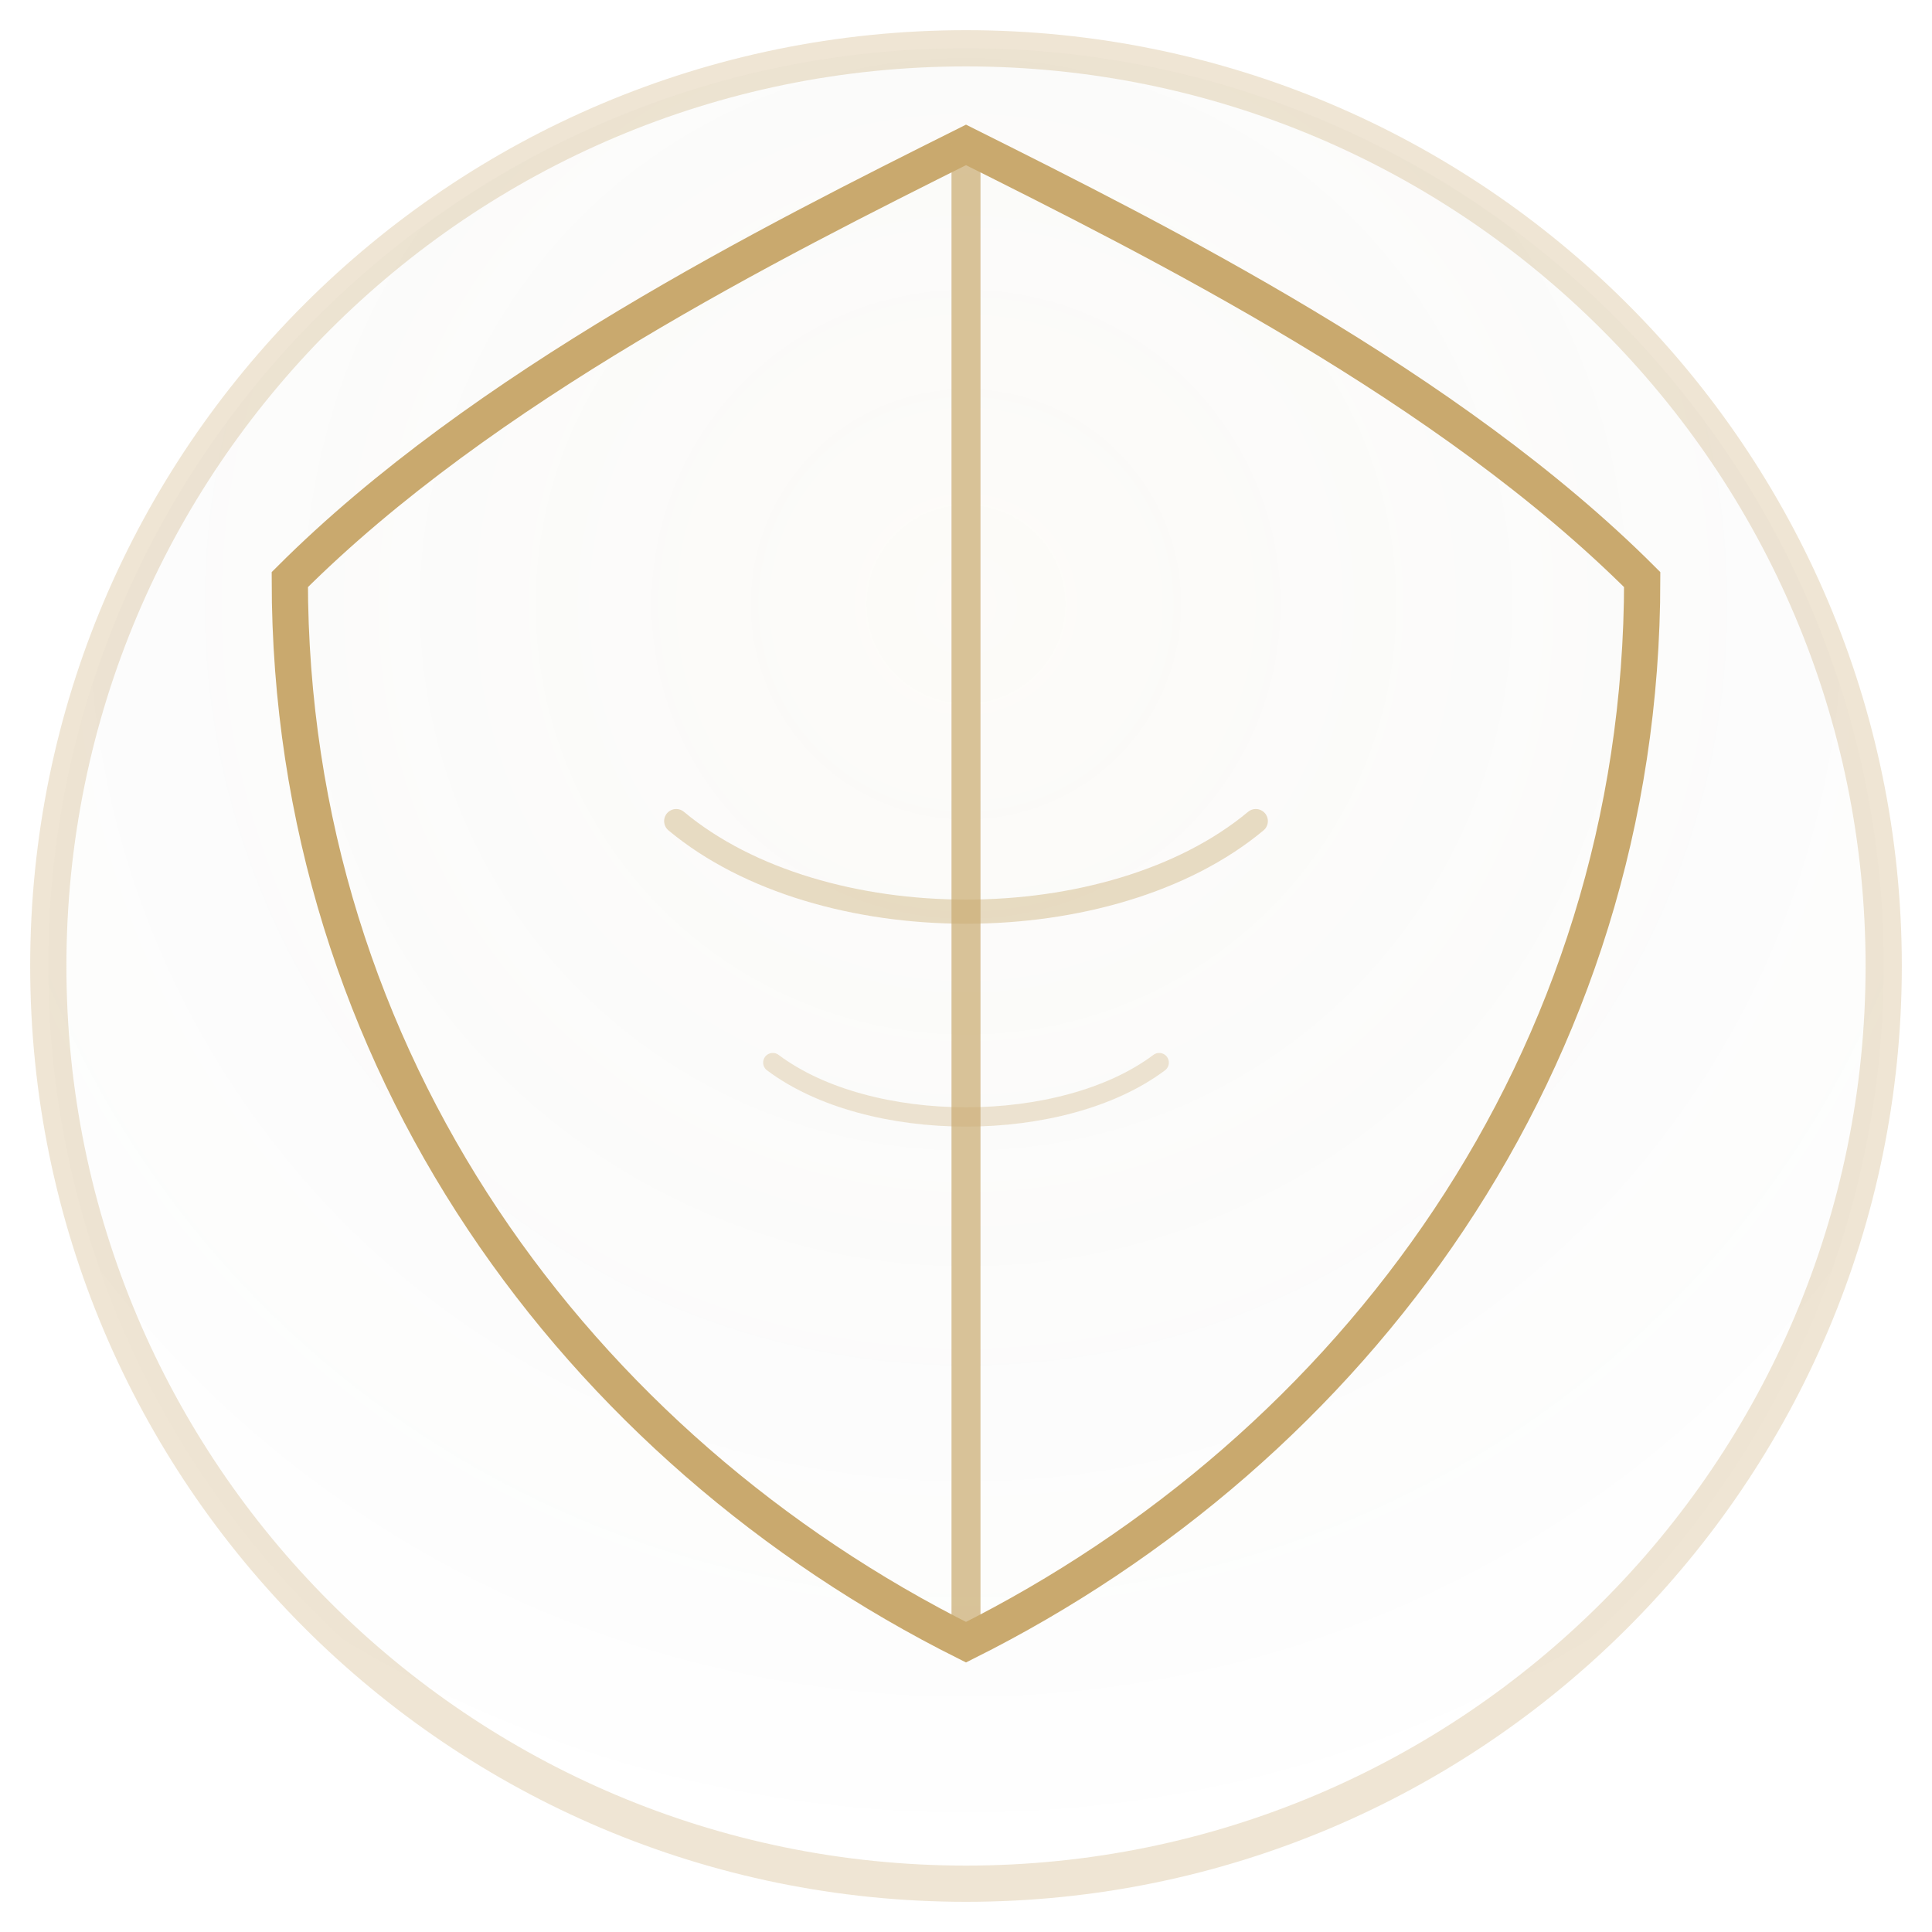
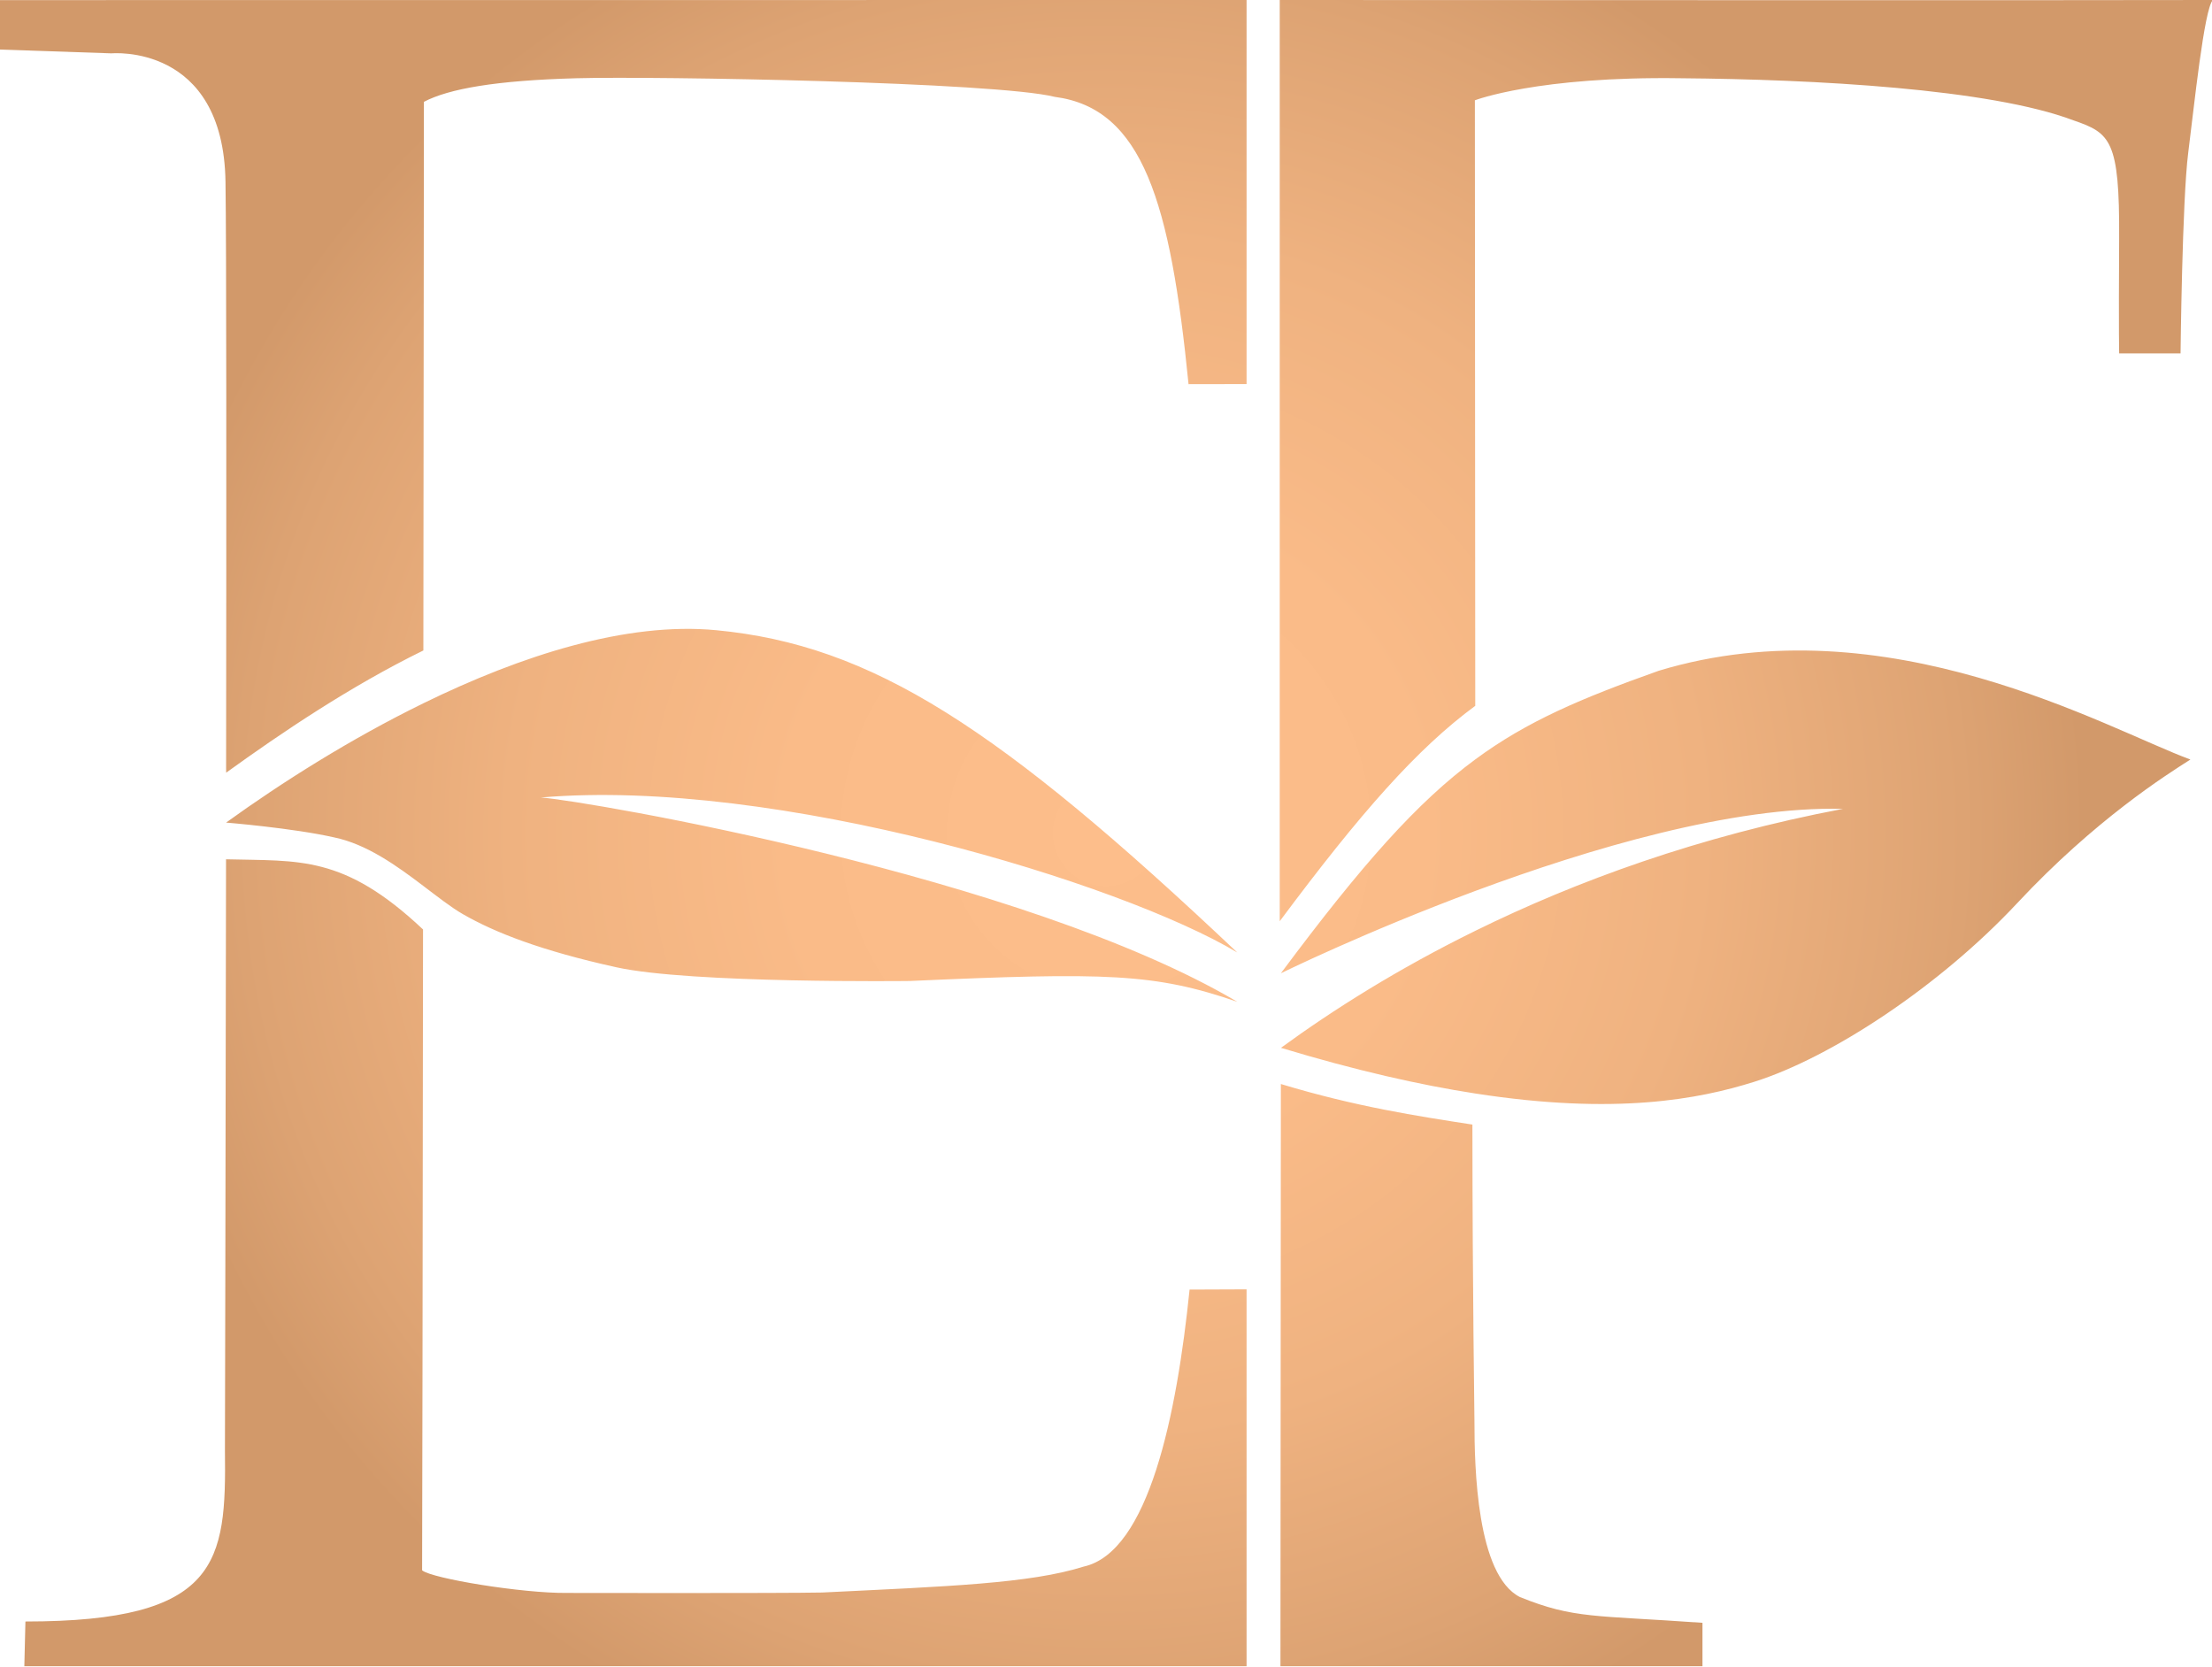
- <svg xmlns="http://www.w3.org/2000/svg" viewBox="0 0 80 80" fill="none">
-   <circle cx="40" cy="40" r="38" stroke="#C9A96E" stroke-width="1.5" fill="none" opacity="0.3" />
-   <circle cx="40" cy="40" r="38" fill="url(#bg)" opacity="0.15" />
-   <path d="M40 68c-16-8-28-24-28-44C20 16 32 10 40 6c8 4 20 10 28 18 0 20-12 36-28 44z" stroke="#C9A96E" stroke-width="1.5" fill="none" />
-   <path d="M40 6v62" stroke="#C9A96E" stroke-width="1.2" opacity="0.7" />
-   <path d="M28 34c6 5 18 5 24 0" stroke="#C9A96E" stroke-width="1" opacity="0.4" stroke-linecap="round" />
-   <path d="M32 44c4 3 12 3 16 0" stroke="#C9A96E" stroke-width="0.8" opacity="0.3" stroke-linecap="round" />
-   <defs>
-     <radialGradient id="bg" cx="0.5" cy="0.3" r="0.7">
-       <stop offset="0%" stop-color="#C9A96E" stop-opacity="0.3" />
-       <stop offset="100%" stop-color="#0C1A0A" stop-opacity="0" />
-     </radialGradient>
-   </defs>
+ <svg xmlns="http://www.w3.org/2000/svg" version="1.1" id="Layer_1" x="0px" y="0px" viewBox="0 0 689 519" enable-background="new 0 0 689 519" xml:space="preserve">
+   <radialGradient id="SVGID_1_" cx="344.5" cy="259.5" r="305.131" gradientUnits="userSpaceOnUse">
+     <stop offset="0" style="stop-color:#C6C6C6" />
+     <stop offset="0" style="stop-color:#FDBE8B" />
+     <stop offset="0.325" style="stop-color:#FABB88" />
+     <stop offset="0.609" style="stop-color:#EFB280" />
+     <stop offset="0.876" style="stop-color:#DDA373" />
+     <stop offset="1" style="stop-color:#D2996A" />
+   </radialGradient>
+   <path fill="url(#SVGID_1_)" d="M-0.275,0.03L388.286,0v119.627c0,0-15.958,0.03-18.074,0.03  c-5.647-56.539-14.192-85.897-41.674-89.487c-18.435-4.604-124.111-6.479-149.045-5.797c-24.924,0.682-39.598,3.24-47.452,7.342  c0,0-0.06,71.855-0.17,170.89c-22.708,11.113-44.162,25.606-61.423,38.064c0,0-0.01-1.38-0.02-1.36  c0.1-83.73,0.11-163.422-0.191-182.74C69.554,13.38,34.72,16.62,34.72,16.62l-34.995-1.194V0.03z M337.504,487.967  c-16.65,5.246-42.126,6.148-81.433,8.064c-12.427,0.261-79.518,0.13-79.518,0.13c-13.962,0.13-41.995-4.483-45.075-7.041  c0.06-4.052,0.17-92.777,0.291-199.616c-24.744-23.31-38.575-21.253-61.363-21.855c-0.12,94.412-0.341,184.15-0.341,184.15  c0.431,34.824-1.705,53.259-62.146,53.259L7.579,519h380.707V401.599l-17.753,0.07C366.571,440.465,357.855,483.484,337.504,487.967  z M459.268,442.812c0-4.443-0.599-36.848-0.639-92.534c-17.252-2.658-36.331-5.572-59.661-12.633L398.837,519H530.29v-13.53  c-33.63-2.397-39.949-1.204-56.85-8.024C459.95,490.615,459.268,456.985,459.268,442.812z M459.517,219.846  c-0.07-102.757-0.119-188.603-0.119-188.603s19.548-7.553,64.272-6.87c41.323,0.341,96.117,3.24,122.245,13.139  c11.434,3.932,14.333,6.148,14.162,36.71c-0.171,30.561,0.01,35.847,0.01,35.847h19.117c0,0,0.511-47.803,2.387-62.477  c1.876-14.684,4.955-44.824,7.683-47.592C667.76,0.13,398.617,0,398.617,0v286.94C423.942,252.939,441.473,233.146,459.517,219.846z   M516.669,208.924c-24.062,8.556-40.952,15.667-57.141,27.612c-18.044,13.3-35.235,32.617-60.561,66.619  c0,0,26.058-12.828,60.581-25.657c35.586-13.209,80.169-26.419,114.492-25.556c-44.844,8.505-83.008,22.477-114.482,37.973  c-24.122,11.855-44.322,24.603-60.561,36.459c23.33,7.061,43.339,11.575,60.591,14.233c43.69,6.78,69.658,1.745,86.789-3.641  c23.901-7.512,57.702-29.709,81.945-55.656c24.242-25.958,46.439-39.949,53.951-44.734  C656.326,227.018,587.691,187.41,516.669,208.924z M385.387,296.676c-74.222-70.17-113.7-95.776-162.355-100.39  c-27.893-2.648-60.671,7.843-91.182,22.778c-22.708,11.113-44.162,24.694-61.423,37.151c0,0,20.802,1.705,33.61,4.604  c10.16,2.076,19.619,8.897,27.753,15.075c4.584,3.47,8.736,6.74,12.367,8.826c10.07,5.807,24.583,11.434,47.803,16.559  c23.219,5.125,91.503,4.273,91.503,4.273c61.123-2.738,76.147-2.397,101.924,6.479c-66.408-39.257-202.685-62.607-216.898-63.63  C241.728,242.123,349.54,275.162,385.387,296.676z" />
</svg>
